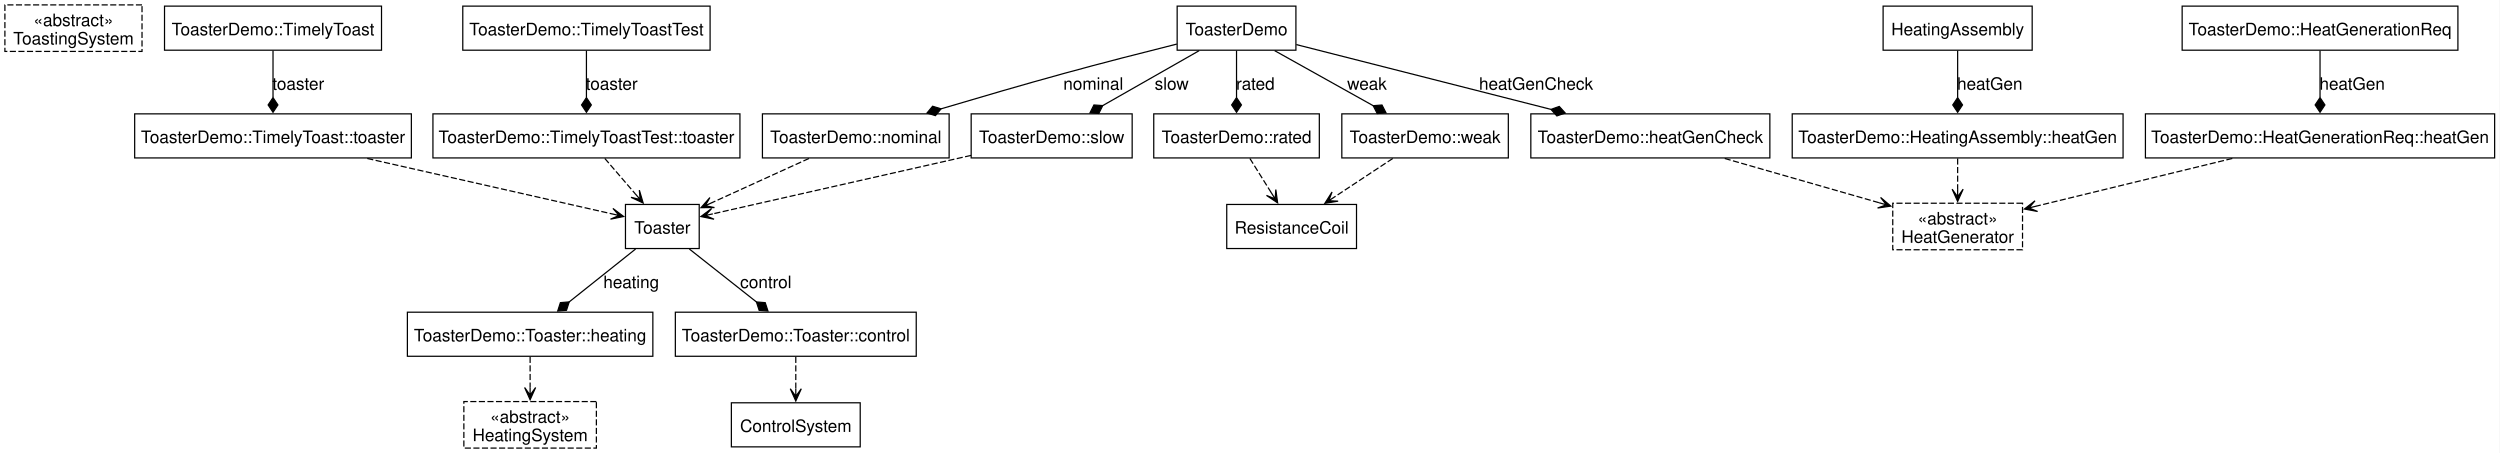
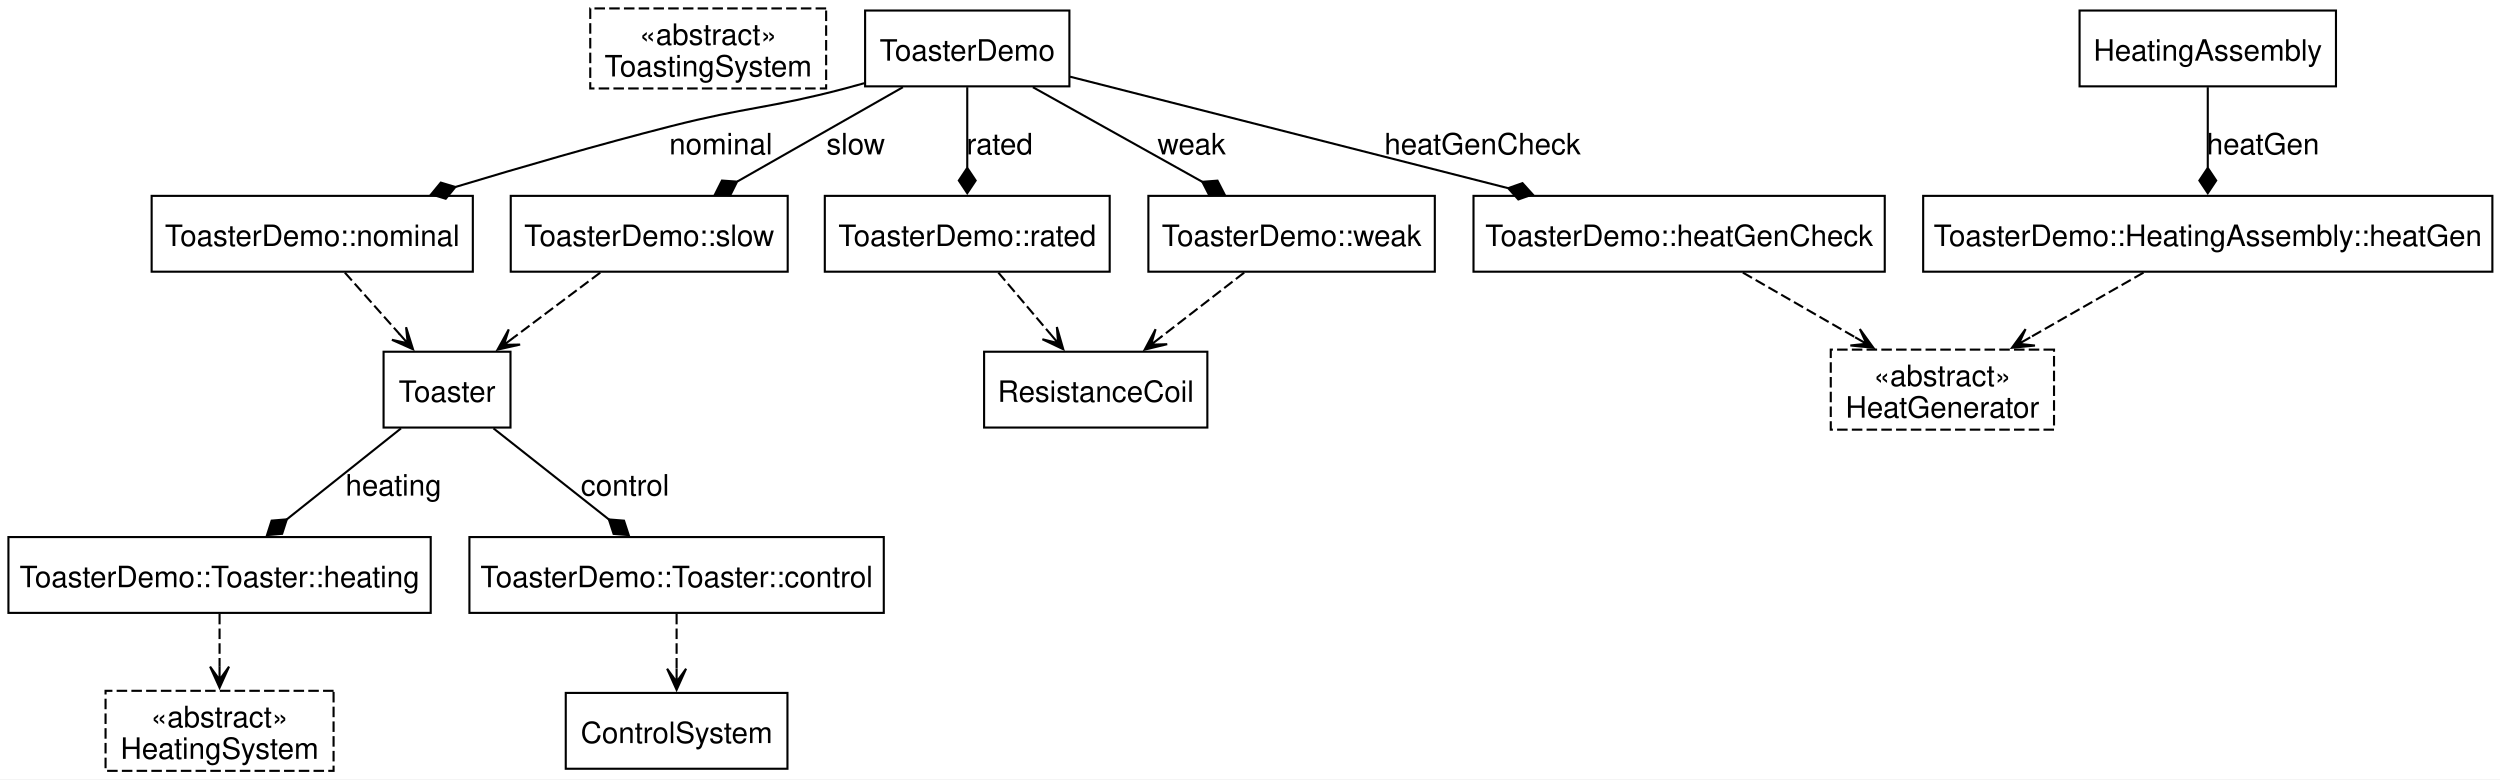
- <svg xmlns="http://www.w3.org/2000/svg" width="2042pt" height="370pt" viewBox="0.00 0.00 2042.00 370.00">
+ <svg xmlns="http://www.w3.org/2000/svg" width="1187pt" height="370pt" viewBox="0.00 0.00 1187.00 370.00">
  <g id="graph0" class="graph" transform="scale(1 1) rotate(0) translate(4 366)">
-     <polygon fill="white" stroke="none" points="-4,4 -4,-366 2037.62,-366 2037.62,4 -4,4" />
+     <polygon fill="white" stroke="none" points="-4,4 -4,-366 1183.38,-366 1183.38,4 -4,4" />
    <g id="node1" class="node">
-       <polygon fill="none" stroke="black" stroke-dasharray="5,2" points="112,-362 0,-362 0,-324 112,-324 112,-362" />
-       <text xml:space="preserve" text-anchor="middle" x="56" y="-344.7" font-family="Helvetica,sans-Serif" font-size="14.00">«abstract»</text>
-       <text xml:space="preserve" text-anchor="middle" x="56" y="-329.7" font-family="Helvetica,sans-Serif" font-size="14.00">ToastingSystem</text>
+       <polygon fill="none" stroke="black" stroke-dasharray="5,2" points="388.25,-362 276.25,-362 276.25,-324 388.25,-324 388.25,-362" />
+       <text xml:space="preserve" text-anchor="middle" x="332.25" y="-344.7" font-family="Helvetica,sans-Serif" font-size="14.00">«abstract»</text>
+       <text xml:space="preserve" text-anchor="middle" x="332.25" y="-329.7" font-family="Helvetica,sans-Serif" font-size="14.00">ToastingSystem</text>
    </g>
    <g id="node2" class="node">
-       <polygon fill="none" stroke="black" stroke-dasharray="5,2" points="483.12,-38 374.88,-38 374.88,0 483.12,0 483.12,-38" />
-       <text xml:space="preserve" text-anchor="middle" x="429" y="-20.7" font-family="Helvetica,sans-Serif" font-size="14.00">«abstract»</text>
-       <text xml:space="preserve" text-anchor="middle" x="429" y="-5.7" font-family="Helvetica,sans-Serif" font-size="14.00">HeatingSystem</text>
+       <polygon fill="none" stroke="black" stroke-dasharray="5,2" points="154.38,-38 46.12,-38 46.12,0 154.38,0 154.38,-38" />
+       <text xml:space="preserve" text-anchor="middle" x="100.25" y="-20.7" font-family="Helvetica,sans-Serif" font-size="14.00">«abstract»</text>
+       <text xml:space="preserve" text-anchor="middle" x="100.25" y="-5.7" font-family="Helvetica,sans-Serif" font-size="14.00">HeatingSystem</text>
    </g>
    <g id="node3" class="node">
-       <polygon fill="none" stroke="black" points="698.62,-37 593.38,-37 593.38,-1 698.62,-1 698.62,-37" />
-       <text xml:space="preserve" text-anchor="middle" x="646" y="-13.2" font-family="Helvetica,sans-Serif" font-size="14.00">ControlSystem</text>
+       <polygon fill="none" stroke="black" points="369.88,-37 264.62,-37 264.62,-1 369.88,-1 369.88,-37" />
+       <text xml:space="preserve" text-anchor="middle" x="317.25" y="-13.2" font-family="Helvetica,sans-Serif" font-size="14.00">ControlSystem</text>
    </g>
    <g id="node4" class="node">
-       <polygon fill="none" stroke="black" points="567.12,-199 506.88,-199 506.88,-163 567.12,-163 567.12,-199" />
-       <text xml:space="preserve" text-anchor="middle" x="537" y="-175.2" font-family="Helvetica,sans-Serif" font-size="14.00">Toaster</text>
+       <polygon fill="none" stroke="black" points="238.38,-199 178.12,-199 178.12,-163 238.38,-163 238.38,-199" />
+       <text xml:space="preserve" text-anchor="middle" x="208.25" y="-175.2" font-family="Helvetica,sans-Serif" font-size="14.00">Toaster</text>
    </g>
    <g id="node5" class="node">
-       <polygon fill="none" stroke="black" points="529.25,-111 328.75,-111 328.75,-75 529.25,-75 529.25,-111" />
-       <text xml:space="preserve" text-anchor="middle" x="429" y="-87.2" font-family="Helvetica,sans-Serif" font-size="14.00">ToasterDemo::Toaster::heating</text>
+       <polygon fill="none" stroke="black" points="200.5,-111 0,-111 0,-75 200.5,-75 200.5,-111" />
+       <text xml:space="preserve" text-anchor="middle" x="100.25" y="-87.2" font-family="Helvetica,sans-Serif" font-size="14.00">ToasterDemo::Toaster::heating</text>
    </g>
    <g id="edge1" class="edge">
-       <path fill="none" stroke="black" d="M515.14,-162.6C499.48,-150.12 478.14,-133.13 460.63,-119.18" />
-       <polygon fill="black" stroke="black" points="460.92,-119.41 453.73,-118.81 451.53,-111.94 458.71,-112.55 460.92,-119.41" />
-       <text xml:space="preserve" text-anchor="middle" x="511.59" y="-130.7" font-family="Helvetica,sans-Serif" font-size="14.00">heating</text>
+       <path fill="none" stroke="black" d="M186.39,-162.6C170.73,-150.12 149.39,-133.13 131.88,-119.18" />
+       <polygon fill="black" stroke="black" points="132.17,-119.41 124.98,-118.81 122.78,-111.94 129.96,-112.55 132.17,-119.41" />
+       <text xml:space="preserve" text-anchor="middle" x="182.84" y="-130.7" font-family="Helvetica,sans-Serif" font-size="14.00">heating</text>
    </g>
    <g id="node6" class="node">
-       <polygon fill="none" stroke="black" points="744.38,-111 547.62,-111 547.62,-75 744.38,-75 744.38,-111" />
-       <text xml:space="preserve" text-anchor="middle" x="646" y="-87.2" font-family="Helvetica,sans-Serif" font-size="14.00">ToasterDemo::Toaster::control</text>
+       <polygon fill="none" stroke="black" points="415.62,-111 218.88,-111 218.88,-75 415.62,-75 415.62,-111" />
+       <text xml:space="preserve" text-anchor="middle" x="317.25" y="-87.2" font-family="Helvetica,sans-Serif" font-size="14.00">ToasterDemo::Toaster::control</text>
    </g>
    <g id="edge3" class="edge">
-       <path fill="none" stroke="black" d="M559.06,-162.6C574.87,-150.12 596.4,-133.13 614.08,-119.18" />
-       <polygon fill="black" stroke="black" points="613.85,-119.37 616.08,-112.51 623.27,-111.94 621.03,-118.79 613.85,-119.37" />
-       <text xml:space="preserve" text-anchor="middle" x="621.51" y="-130.7" font-family="Helvetica,sans-Serif" font-size="14.00">control</text>
+       <path fill="none" stroke="black" d="M230.31,-162.6C246.12,-150.12 267.65,-133.13 285.33,-119.18" />
+       <polygon fill="black" stroke="black" points="285.1,-119.37 287.33,-112.51 294.52,-111.94 292.28,-118.79 285.1,-119.37" />
+       <text xml:space="preserve" text-anchor="middle" x="292.76" y="-130.7" font-family="Helvetica,sans-Serif" font-size="14.00">control</text>
    </g>
    <g id="edge2" class="edge">
-       <path fill="none" stroke="black" stroke-dasharray="5,2" d="M429,-74.57C429,-67.02 429,-57.96 429,-49.42" />
-       <polygon fill="black" stroke="black" points="429,-39.49 433.5,-49.49 429,-43.27 429,-49.49 429,-49.49 429,-49.49 429,-43.27 424.5,-49.49 429,-39.49" />
+       <path fill="none" stroke="black" stroke-dasharray="5,2" d="M100.25,-74.57C100.25,-67.02 100.25,-57.96 100.25,-49.42" />
+       <polygon fill="black" stroke="black" points="100.25,-39.49 104.75,-49.49 100.25,-43.27 100.25,-49.49 100.25,-49.49 100.25,-49.49 100.25,-43.27 95.75,-49.49 100.25,-39.49" />
    </g>
    <g id="edge4" class="edge">
-       <path fill="none" stroke="black" stroke-dasharray="5,2" d="M646,-74.57C646,-66.7 646,-57.2 646,-48.34" />
-       <polygon fill="black" stroke="black" points="646,-38.49 650.5,-48.49 646,-42.27 646,-48.49 646,-48.49 646,-48.49 646,-42.27 641.5,-48.49 646,-38.49" />
+       <path fill="none" stroke="black" stroke-dasharray="5,2" d="M317.25,-74.57C317.25,-66.7 317.25,-57.2 317.25,-48.34" />
+       <polygon fill="black" stroke="black" points="317.25,-38.49 321.75,-48.49 317.25,-42.27 317.25,-48.49 317.25,-48.49 317.25,-48.49 317.25,-42.27 312.75,-48.49 317.25,-38.49" />
    </g>
    <g id="node7" class="node">
-       <polygon fill="none" stroke="black" points="307.62,-361 130.38,-361 130.38,-325 307.62,-325 307.62,-361" />
-       <text xml:space="preserve" text-anchor="middle" x="219" y="-337.2" font-family="Helvetica,sans-Serif" font-size="14.00">ToasterDemo::TimelyToast</text>
+       <polygon fill="none" stroke="black" points="503.75,-361 406.75,-361 406.75,-325 503.75,-325 503.75,-361" />
+       <text xml:space="preserve" text-anchor="middle" x="455.25" y="-337.2" font-family="Helvetica,sans-Serif" font-size="14.00">ToasterDemo</text>
    </g>
    <g id="node8" class="node">
-       <polygon fill="none" stroke="black" points="332,-273 106,-273 106,-237 332,-237 332,-273" />
-       <text xml:space="preserve" text-anchor="middle" x="219" y="-249.2" font-family="Helvetica,sans-Serif" font-size="14.00">ToasterDemo::TimelyToast::toaster</text>
+       <polygon fill="none" stroke="black" points="220.5,-273 68,-273 68,-237 220.5,-237 220.5,-273" />
+       <text xml:space="preserve" text-anchor="middle" x="144.25" y="-249.2" font-family="Helvetica,sans-Serif" font-size="14.00">ToasterDemo::nominal</text>
    </g>
    <g id="edge5" class="edge">
-       <path fill="none" stroke="black" d="M219,-324.6C219,-313.64 219,-299.2 219,-286.39" />
-       <polygon fill="black" stroke="black" points="219,-286.28 215,-280.28 219,-274.28 223,-280.28 219,-286.28" />
-       <text xml:space="preserve" text-anchor="middle" x="239.62" y="-292.7" font-family="Helvetica,sans-Serif" font-size="14.00">toaster</text>
+       <path fill="none" stroke="black" d="M406.29,-326.48C403.24,-325.61 400.21,-324.78 397.25,-324 360.75,-314.4 350.82,-315.33 314.25,-306 280.45,-297.38 243.25,-286.58 212.28,-277.24" />
+       <polygon fill="black" stroke="black" points="212.21,-277.21 205.3,-279.3 200.72,-273.73 207.63,-271.64 212.21,-277.21" />
+       <text xml:space="preserve" text-anchor="middle" x="338.25" y="-292.7" font-family="Helvetica,sans-Serif" font-size="14.00">nominal</text>
+     </g>
+     <g id="node9" class="node">
+       <polygon fill="none" stroke="black" points="370,-273 238.5,-273 238.5,-237 370,-237 370,-273" />
+       <text xml:space="preserve" text-anchor="middle" x="304.25" y="-249.2" font-family="Helvetica,sans-Serif" font-size="14.00">ToasterDemo::slow</text>
+     </g>
+     <g id="edge7" class="edge">
+       <path fill="none" stroke="black" d="M424.69,-324.6C402.08,-311.72 371,-294.02 346.08,-279.82" />
+       <polygon fill="black" stroke="black" points="345.97,-279.76 338.78,-280.27 335.54,-273.82 342.74,-273.32 345.97,-279.76" />
+       <text xml:space="preserve" text-anchor="middle" x="402.29" y="-292.7" font-family="Helvetica,sans-Serif" font-size="14.00">slow</text>
+     </g>
+     <g id="node14" class="node">
+       <polygon fill="none" stroke="black" points="522.88,-273 387.62,-273 387.62,-237 522.88,-237 522.88,-273" />
+       <text xml:space="preserve" text-anchor="middle" x="455.25" y="-249.2" font-family="Helvetica,sans-Serif" font-size="14.00">ToasterDemo::rated</text>
+     </g>
+     <g id="edge11" class="edge">
+       <path fill="none" stroke="black" d="M455.25,-324.6C455.25,-313.64 455.25,-299.2 455.25,-286.39" />
+       <polygon fill="black" stroke="black" points="455.25,-286.28 451.25,-280.28 455.25,-274.28 459.25,-280.28 455.25,-286.28" />
+       <text xml:space="preserve" text-anchor="middle" x="470.62" y="-292.7" font-family="Helvetica,sans-Serif" font-size="14.00">rated</text>
+     </g>
+     <g id="node15" class="node">
+       <polygon fill="none" stroke="black" points="677.25,-273 541.25,-273 541.25,-237 677.25,-237 677.25,-273" />
+       <text xml:space="preserve" text-anchor="middle" x="609.25" y="-249.2" font-family="Helvetica,sans-Serif" font-size="14.00">ToasterDemo::weak</text>
+     </g>
+     <g id="edge13" class="edge">
+       <path fill="none" stroke="black" d="M486.41,-324.6C509.58,-311.66 541.46,-293.86 566.93,-279.63" />
+       <polygon fill="black" stroke="black" points="566.87,-279.67 570.16,-273.25 577.35,-273.82 574.06,-280.23 566.87,-279.67" />
+       <text xml:space="preserve" text-anchor="middle" x="561.79" y="-292.7" font-family="Helvetica,sans-Serif" font-size="14.00">weak</text>
+     </g>
+     <g id="node16" class="node">
+       <polygon fill="none" stroke="black" points="890.88,-273 695.62,-273 695.62,-237 890.88,-237 890.88,-273" />
+       <text xml:space="preserve" text-anchor="middle" x="793.25" y="-249.2" font-family="Helvetica,sans-Serif" font-size="14.00">ToasterDemo::heatGenCheck</text>
+     </g>
+     <g id="edge15" class="edge">
+       <path fill="none" stroke="black" d="M504.04,-329.59C558.37,-315.76 647.07,-293.19 711.93,-276.69" />
+       <polygon fill="black" stroke="black" points="712.07,-276.66 716.9,-271.3 723.7,-273.7 718.87,-279.05 712.07,-276.66" />
+       <text xml:space="preserve" text-anchor="middle" x="699.9" y="-292.7" font-family="Helvetica,sans-Serif" font-size="14.00">heatGenCheck</text>
    </g>
    <g id="edge6" class="edge">
-       <path fill="none" stroke="black" stroke-dasharray="5,2" d="M295.98,-236.57C358.87,-222.33 445.33,-202.76 495.78,-191.33" />
-       <polygon fill="black" stroke="black" points="505.39,-189.16 496.63,-195.75 501.7,-189.99 495.64,-191.36 495.64,-191.36 495.64,-191.36 501.7,-189.99 494.65,-186.98 505.39,-189.16" />
+       <path fill="none" stroke="black" stroke-dasharray="5,2" d="M159.74,-236.57C167.53,-227.82 177.1,-217.04 185.68,-207.39" />
+       <polygon fill="black" stroke="black" points="192.09,-200.18 188.81,-210.64 189.58,-203.01 185.45,-207.65 185.45,-207.65 185.45,-207.65 189.58,-203.01 182.08,-204.66 192.09,-200.18" />
    </g>
-     <g id="node9" class="node">
-       <polygon fill="none" stroke="black" points="1054.5,-361 957.5,-361 957.5,-325 1054.5,-325 1054.5,-361" />
-       <text xml:space="preserve" text-anchor="middle" x="1006" y="-337.2" font-family="Helvetica,sans-Serif" font-size="14.00">ToasterDemo</text>
+     <g id="edge8" class="edge">
+       <path fill="none" stroke="black" stroke-dasharray="5,2" d="M281.01,-236.57C268.75,-227.37 253.51,-215.95 240.16,-205.93" />
+       <polygon fill="black" stroke="black" points="232.25,-200 242.95,-202.4 235.27,-202.27 240.25,-206 240.25,-206 240.25,-206 235.27,-202.27 237.55,-209.6 232.25,-200" />
    </g>
    <g id="node10" class="node">
-       <polygon fill="none" stroke="black" points="771.25,-273 618.75,-273 618.75,-237 771.25,-237 771.25,-273" />
-       <text xml:space="preserve" text-anchor="middle" x="695" y="-249.2" font-family="Helvetica,sans-Serif" font-size="14.00">ToasterDemo::nominal</text>
-     </g>
-     <g id="edge7" class="edge">
-       <path fill="none" stroke="black" d="M957.27,-330.02C930.06,-323.21 895.57,-314.4 865,-306 831.89,-296.91 795.33,-286.24 764.63,-277.1" />
-       <polygon fill="black" stroke="black" points="764.66,-277.1 757.76,-279.22 753.16,-273.67 760.05,-271.55 764.66,-277.1" />
-       <text xml:space="preserve" text-anchor="middle" x="889" y="-292.7" font-family="Helvetica,sans-Serif" font-size="14.00">nominal</text>
+       <polygon fill="none" stroke="black" stroke-dasharray="5,2" points="971.25,-200 865.25,-200 865.25,-162 971.25,-162 971.25,-200" />
+       <text xml:space="preserve" text-anchor="middle" x="918.25" y="-182.7" font-family="Helvetica,sans-Serif" font-size="14.00">«abstract»</text>
+       <text xml:space="preserve" text-anchor="middle" x="918.25" y="-167.7" font-family="Helvetica,sans-Serif" font-size="14.00">HeatGenerator</text>
    </g>
    <g id="node11" class="node">
-       <polygon fill="none" stroke="black" points="920.75,-273 789.25,-273 789.25,-237 920.75,-237 920.75,-273" />
-       <text xml:space="preserve" text-anchor="middle" x="855" y="-249.2" font-family="Helvetica,sans-Serif" font-size="14.00">ToasterDemo::slow</text>
+       <polygon fill="none" stroke="black" points="1105.12,-361 983.38,-361 983.38,-325 1105.12,-325 1105.12,-361" />
+       <text xml:space="preserve" text-anchor="middle" x="1044.25" y="-337.2" font-family="Helvetica,sans-Serif" font-size="14.00">HeatingAssembly</text>
+     </g>
+     <g id="node12" class="node">
+       <polygon fill="none" stroke="black" points="1179.38,-273 909.12,-273 909.12,-237 1179.38,-237 1179.38,-273" />
+       <text xml:space="preserve" text-anchor="middle" x="1044.25" y="-249.2" font-family="Helvetica,sans-Serif" font-size="14.00">ToasterDemo::HeatingAssembly::heatGen</text>
    </g>
    <g id="edge9" class="edge">
-       <path fill="none" stroke="black" d="M975.44,-324.6C952.83,-311.72 921.75,-294.02 896.83,-279.82" />
-       <polygon fill="black" stroke="black" points="896.72,-279.76 889.53,-280.27 886.29,-273.82 893.49,-273.32 896.72,-279.76" />
-       <text xml:space="preserve" text-anchor="middle" x="953.04" y="-292.7" font-family="Helvetica,sans-Serif" font-size="14.00">slow</text>
-     </g>
-     <g id="node20" class="node">
-       <polygon fill="none" stroke="black" points="1073.62,-273 938.38,-273 938.38,-237 1073.62,-237 1073.62,-273" />
-       <text xml:space="preserve" text-anchor="middle" x="1006" y="-249.2" font-family="Helvetica,sans-Serif" font-size="14.00">ToasterDemo::rated</text>
-     </g>
-     <g id="edge17" class="edge">
-       <path fill="none" stroke="black" d="M1006,-324.6C1006,-313.64 1006,-299.2 1006,-286.39" />
-       <polygon fill="black" stroke="black" points="1006,-286.28 1002,-280.28 1006,-274.28 1010,-280.28 1006,-286.28" />
-       <text xml:space="preserve" text-anchor="middle" x="1021.38" y="-292.7" font-family="Helvetica,sans-Serif" font-size="14.00">rated</text>
-     </g>
-     <g id="node21" class="node">
-       <polygon fill="none" stroke="black" points="1228,-273 1092,-273 1092,-237 1228,-237 1228,-273" />
-       <text xml:space="preserve" text-anchor="middle" x="1160" y="-249.2" font-family="Helvetica,sans-Serif" font-size="14.00">ToasterDemo::weak</text>
-     </g>
-     <g id="edge19" class="edge">
-       <path fill="none" stroke="black" d="M1037.16,-324.6C1060.33,-311.66 1092.21,-293.86 1117.68,-279.63" />
-       <polygon fill="black" stroke="black" points="1117.62,-279.67 1120.91,-273.25 1128.1,-273.82 1124.81,-280.23 1117.62,-279.67" />
-       <text xml:space="preserve" text-anchor="middle" x="1112.54" y="-292.7" font-family="Helvetica,sans-Serif" font-size="14.00">weak</text>
-     </g>
-     <g id="node22" class="node">
-       <polygon fill="none" stroke="black" points="1441.62,-273 1246.38,-273 1246.38,-237 1441.62,-237 1441.62,-273" />
-       <text xml:space="preserve" text-anchor="middle" x="1344" y="-249.2" font-family="Helvetica,sans-Serif" font-size="14.00">ToasterDemo::heatGenCheck</text>
-     </g>
-     <g id="edge21" class="edge">
-       <path fill="none" stroke="black" d="M1054.79,-329.59C1109.12,-315.76 1197.82,-293.19 1262.68,-276.69" />
-       <polygon fill="black" stroke="black" points="1262.82,-276.66 1267.65,-271.3 1274.45,-273.7 1269.62,-279.05 1262.82,-276.66" />
-       <text xml:space="preserve" text-anchor="middle" x="1250.65" y="-292.7" font-family="Helvetica,sans-Serif" font-size="14.00">heatGenCheck</text>
-     </g>
-     <g id="edge8" class="edge">
-       <path fill="none" stroke="black" stroke-dasharray="5,2" d="M656.75,-236.57C632.78,-225.65 601.91,-211.58 577.52,-200.46" />
-       <polygon fill="black" stroke="black" points="568.61,-196.4 579.57,-196.46 572.05,-197.97 577.71,-200.55 577.71,-200.55 577.71,-200.55 572.05,-197.97 575.84,-204.65 568.61,-196.4" />
+       <path fill="none" stroke="black" d="M1044.25,-324.6C1044.25,-313.64 1044.25,-299.2 1044.25,-286.39" />
+       <polygon fill="black" stroke="black" points="1044.25,-286.28 1040.25,-280.28 1044.25,-274.28 1048.25,-280.28 1044.25,-286.28" />
+       <text xml:space="preserve" text-anchor="middle" x="1070.5" y="-292.7" font-family="Helvetica,sans-Serif" font-size="14.00">heatGen</text>
    </g>
    <g id="edge10" class="edge">
-       <path fill="none" stroke="black" stroke-dasharray="5,2" d="M789.15,-239.07C786.06,-238.37 782.99,-237.68 780,-237 708.97,-220.91 626.25,-202.19 577.95,-191.26" />
-       <polygon fill="black" stroke="black" points="568.5,-189.13 579.24,-186.94 572.18,-189.96 578.25,-191.33 578.25,-191.33 578.25,-191.33 572.18,-189.96 577.26,-195.72 568.5,-189.13" />
-     </g>
-     <g id="node12" class="node">
-       <polygon fill="none" stroke="black" points="576,-361 374,-361 374,-325 576,-325 576,-361" />
-       <text xml:space="preserve" text-anchor="middle" x="475" y="-337.2" font-family="Helvetica,sans-Serif" font-size="14.00">ToasterDemo::TimelyToastTest</text>
+       <path fill="none" stroke="black" stroke-dasharray="5,2" d="M1013.75,-236.57C997.53,-227.3 977.34,-215.77 959.72,-205.7" />
+       <polygon fill="black" stroke="black" points="951.29,-200.88 962.2,-201.93 954.57,-202.75 959.97,-205.84 959.97,-205.84 959.97,-205.84 954.57,-202.75 957.74,-209.75 951.29,-200.88" />
    </g>
    <g id="node13" class="node">
-       <polygon fill="none" stroke="black" points="600.38,-273 349.62,-273 349.62,-237 600.38,-237 600.38,-273" />
-       <text xml:space="preserve" text-anchor="middle" x="475" y="-249.2" font-family="Helvetica,sans-Serif" font-size="14.00">ToasterDemo::TimelyToastTest::toaster</text>
-     </g>
-     <g id="edge11" class="edge">
-       <path fill="none" stroke="black" d="M475,-324.6C475,-313.64 475,-299.2 475,-286.39" />
-       <polygon fill="black" stroke="black" points="475,-286.28 471,-280.28 475,-274.28 479,-280.28 475,-286.28" />
-       <text xml:space="preserve" text-anchor="middle" x="495.62" y="-292.7" font-family="Helvetica,sans-Serif" font-size="14.00">toaster</text>
+       <polygon fill="none" stroke="black" points="569.25,-199 463.25,-199 463.25,-163 569.25,-163 569.25,-199" />
+       <text xml:space="preserve" text-anchor="middle" x="516.25" y="-175.2" font-family="Helvetica,sans-Serif" font-size="14.00">ResistanceCoil</text>
    </g>
    <g id="edge12" class="edge">
-       <path fill="none" stroke="black" stroke-dasharray="5,2" d="M490.01,-236.57C497.47,-227.9 506.64,-217.26 514.89,-207.68" />
-       <polygon fill="black" stroke="black" points="521.33,-200.19 518.22,-210.71 518.87,-203.06 514.81,-207.77 514.81,-207.77 514.81,-207.77 518.87,-203.06 511.4,-204.83 521.33,-200.19" />
-     </g>
-     <g id="node14" class="node">
-       <polygon fill="none" stroke="black" stroke-dasharray="5,2" points="1648,-200 1542,-200 1542,-162 1648,-162 1648,-200" />
-       <text xml:space="preserve" text-anchor="middle" x="1595" y="-182.7" font-family="Helvetica,sans-Serif" font-size="14.00">«abstract»</text>
-       <text xml:space="preserve" text-anchor="middle" x="1595" y="-167.7" font-family="Helvetica,sans-Serif" font-size="14.00">HeatGenerator</text>
-     </g>
-     <g id="node15" class="node">
-       <polygon fill="none" stroke="black" points="1655.88,-361 1534.12,-361 1534.12,-325 1655.88,-325 1655.88,-361" />
-       <text xml:space="preserve" text-anchor="middle" x="1595" y="-337.2" font-family="Helvetica,sans-Serif" font-size="14.00">HeatingAssembly</text>
-     </g>
-     <g id="node16" class="node">
-       <polygon fill="none" stroke="black" points="1730.12,-273 1459.88,-273 1459.88,-237 1730.12,-237 1730.12,-273" />
-       <text xml:space="preserve" text-anchor="middle" x="1595" y="-249.2" font-family="Helvetica,sans-Serif" font-size="14.00">ToasterDemo::HeatingAssembly::heatGen</text>
-     </g>
-     <g id="edge13" class="edge">
-       <path fill="none" stroke="black" d="M1595,-324.6C1595,-313.64 1595,-299.2 1595,-286.39" />
-       <polygon fill="black" stroke="black" points="1595,-286.28 1591,-280.28 1595,-274.28 1599,-280.28 1595,-286.28" />
-       <text xml:space="preserve" text-anchor="middle" x="1621.25" y="-292.7" font-family="Helvetica,sans-Serif" font-size="14.00">heatGen</text>
+       <path fill="none" stroke="black" stroke-dasharray="5,2" d="M470.02,-236.57C477.36,-227.9 486.38,-217.26 494.49,-207.68" />
+       <polygon fill="black" stroke="black" points="500.83,-200.2 497.8,-210.74 498.39,-203.08 494.37,-207.83 494.37,-207.83 494.37,-207.83 498.39,-203.08 490.93,-204.92 500.83,-200.2" />
    </g>
    <g id="edge14" class="edge">
-       <path fill="none" stroke="black" stroke-dasharray="5,2" d="M1595,-236.57C1595,-229.02 1595,-219.96 1595,-211.42" />
-       <polygon fill="black" stroke="black" points="1595,-201.49 1599.5,-211.49 1595,-205.27 1595,-211.49 1595,-211.49 1595,-211.49 1595,-205.27 1590.5,-211.49 1595,-201.49" />
-     </g>
-     <g id="node17" class="node">
-       <polygon fill="none" stroke="black" points="2003.62,-361 1778.38,-361 1778.38,-325 2003.62,-325 2003.62,-361" />
-       <text xml:space="preserve" text-anchor="middle" x="1891" y="-337.2" font-family="Helvetica,sans-Serif" font-size="14.00">ToasterDemo::HeatGenerationReq</text>
-     </g>
-     <g id="node18" class="node">
-       <polygon fill="none" stroke="black" points="2033.62,-273 1748.38,-273 1748.38,-237 2033.62,-237 2033.62,-273" />
-       <text xml:space="preserve" text-anchor="middle" x="1891" y="-249.2" font-family="Helvetica,sans-Serif" font-size="14.00">ToasterDemo::HeatGenerationReq::heatGen</text>
-     </g>
-     <g id="edge15" class="edge">
-       <path fill="none" stroke="black" d="M1891,-324.6C1891,-313.64 1891,-299.2 1891,-286.39" />
-       <polygon fill="black" stroke="black" points="1891,-286.28 1887,-280.28 1891,-274.28 1895,-280.28 1891,-286.28" />
-       <text xml:space="preserve" text-anchor="middle" x="1917.25" y="-292.7" font-family="Helvetica,sans-Serif" font-size="14.00">heatGen</text>
+       <path fill="none" stroke="black" stroke-dasharray="5,2" d="M586.74,-236.57C574.86,-227.37 560.1,-215.95 547.16,-205.93" />
+       <polygon fill="black" stroke="black" points="539.52,-200.01 550.18,-202.58 542.51,-202.33 547.43,-206.14 547.43,-206.14 547.43,-206.14 542.51,-202.33 544.67,-209.69 539.52,-200.01" />
    </g>
    <g id="edge16" class="edge">
-       <path fill="none" stroke="black" stroke-dasharray="5,2" d="M1819.35,-236.57C1770.46,-224.68 1706.26,-209.06 1659.07,-197.58" />
-       <polygon fill="black" stroke="black" points="1649.55,-195.27 1660.33,-193.26 1653.23,-196.16 1659.27,-197.63 1659.27,-197.63 1659.27,-197.63 1653.23,-196.16 1658.2,-202.01 1649.55,-195.27" />
-     </g>
-     <g id="node19" class="node">
-       <polygon fill="none" stroke="black" points="1104,-199 998,-199 998,-163 1104,-163 1104,-199" />
-       <text xml:space="preserve" text-anchor="middle" x="1051" y="-175.2" font-family="Helvetica,sans-Serif" font-size="14.00">ResistanceCoil</text>
-     </g>
-     <g id="edge18" class="edge">
-       <path fill="none" stroke="black" stroke-dasharray="5,2" d="M1016.89,-236.57C1022.14,-228.17 1028.56,-217.91 1034.4,-208.56" />
-       <polygon fill="black" stroke="black" points="1039.56,-200.3 1038.08,-211.17 1037.56,-203.51 1034.26,-208.78 1034.26,-208.78 1034.26,-208.78 1037.56,-203.51 1030.45,-206.4 1039.56,-200.3" />
-     </g>
-     <g id="edge20" class="edge">
-       <path fill="none" stroke="black" stroke-dasharray="5,2" d="M1133.61,-236.57C1119.42,-227.2 1101.73,-215.51 1086.36,-205.36" />
-       <polygon fill="black" stroke="black" points="1078.16,-199.94 1088.98,-201.7 1081.31,-202.02 1086.5,-205.45 1086.5,-205.45 1086.5,-205.45 1081.31,-202.02 1084.02,-209.21 1078.16,-199.94" />
-     </g>
-     <g id="edge22" class="edge">
-       <path fill="none" stroke="black" stroke-dasharray="5,2" d="M1404.76,-236.57C1442.95,-225.61 1492.16,-211.5 1530.97,-200.37" />
-       <polygon fill="black" stroke="black" points="1540.44,-197.65 1532.07,-204.73 1536.81,-198.69 1530.83,-200.41 1530.83,-200.41 1530.83,-200.41 1536.81,-198.69 1529.59,-196.08 1540.44,-197.65" />
+       <path fill="none" stroke="black" stroke-dasharray="5,2" d="M823.51,-236.57C839.6,-227.3 859.63,-215.77 877.11,-205.7" />
+       <polygon fill="black" stroke="black" points="885.47,-200.88 879.05,-209.77 882.19,-202.77 876.8,-205.87 876.8,-205.87 876.8,-205.87 882.19,-202.77 874.56,-201.97 885.47,-200.88" />
    </g>
  </g>
</svg>
